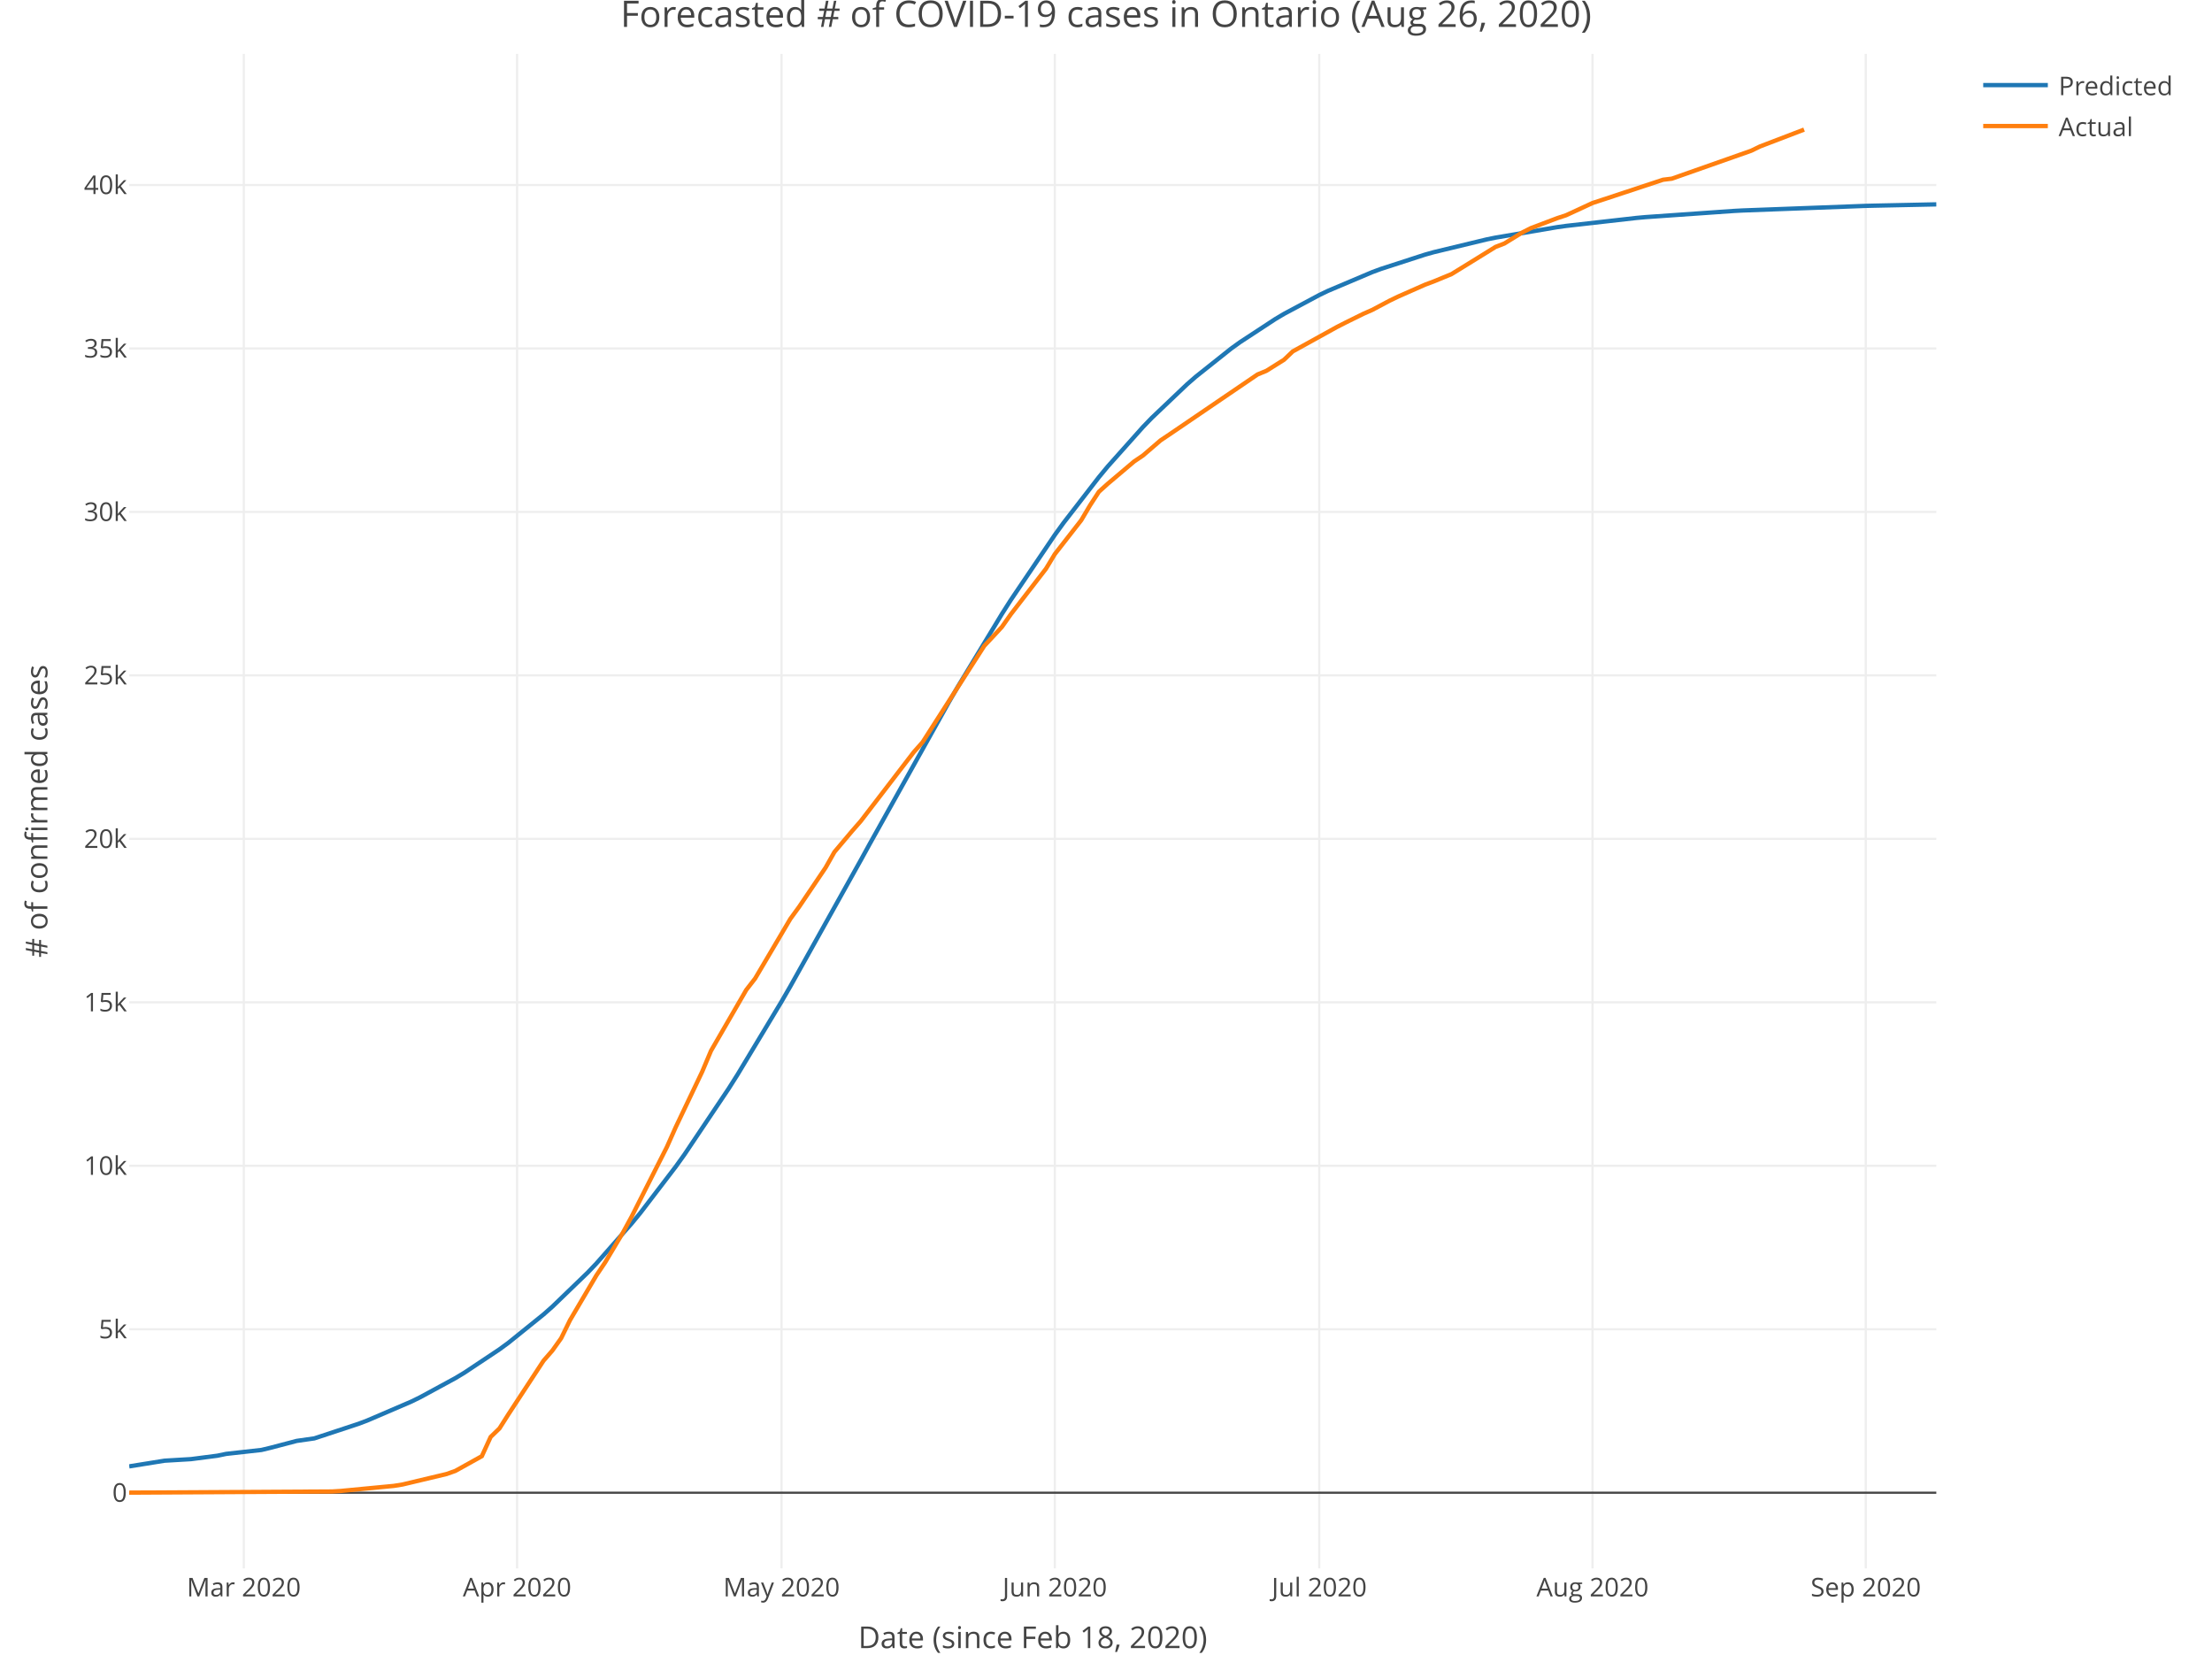
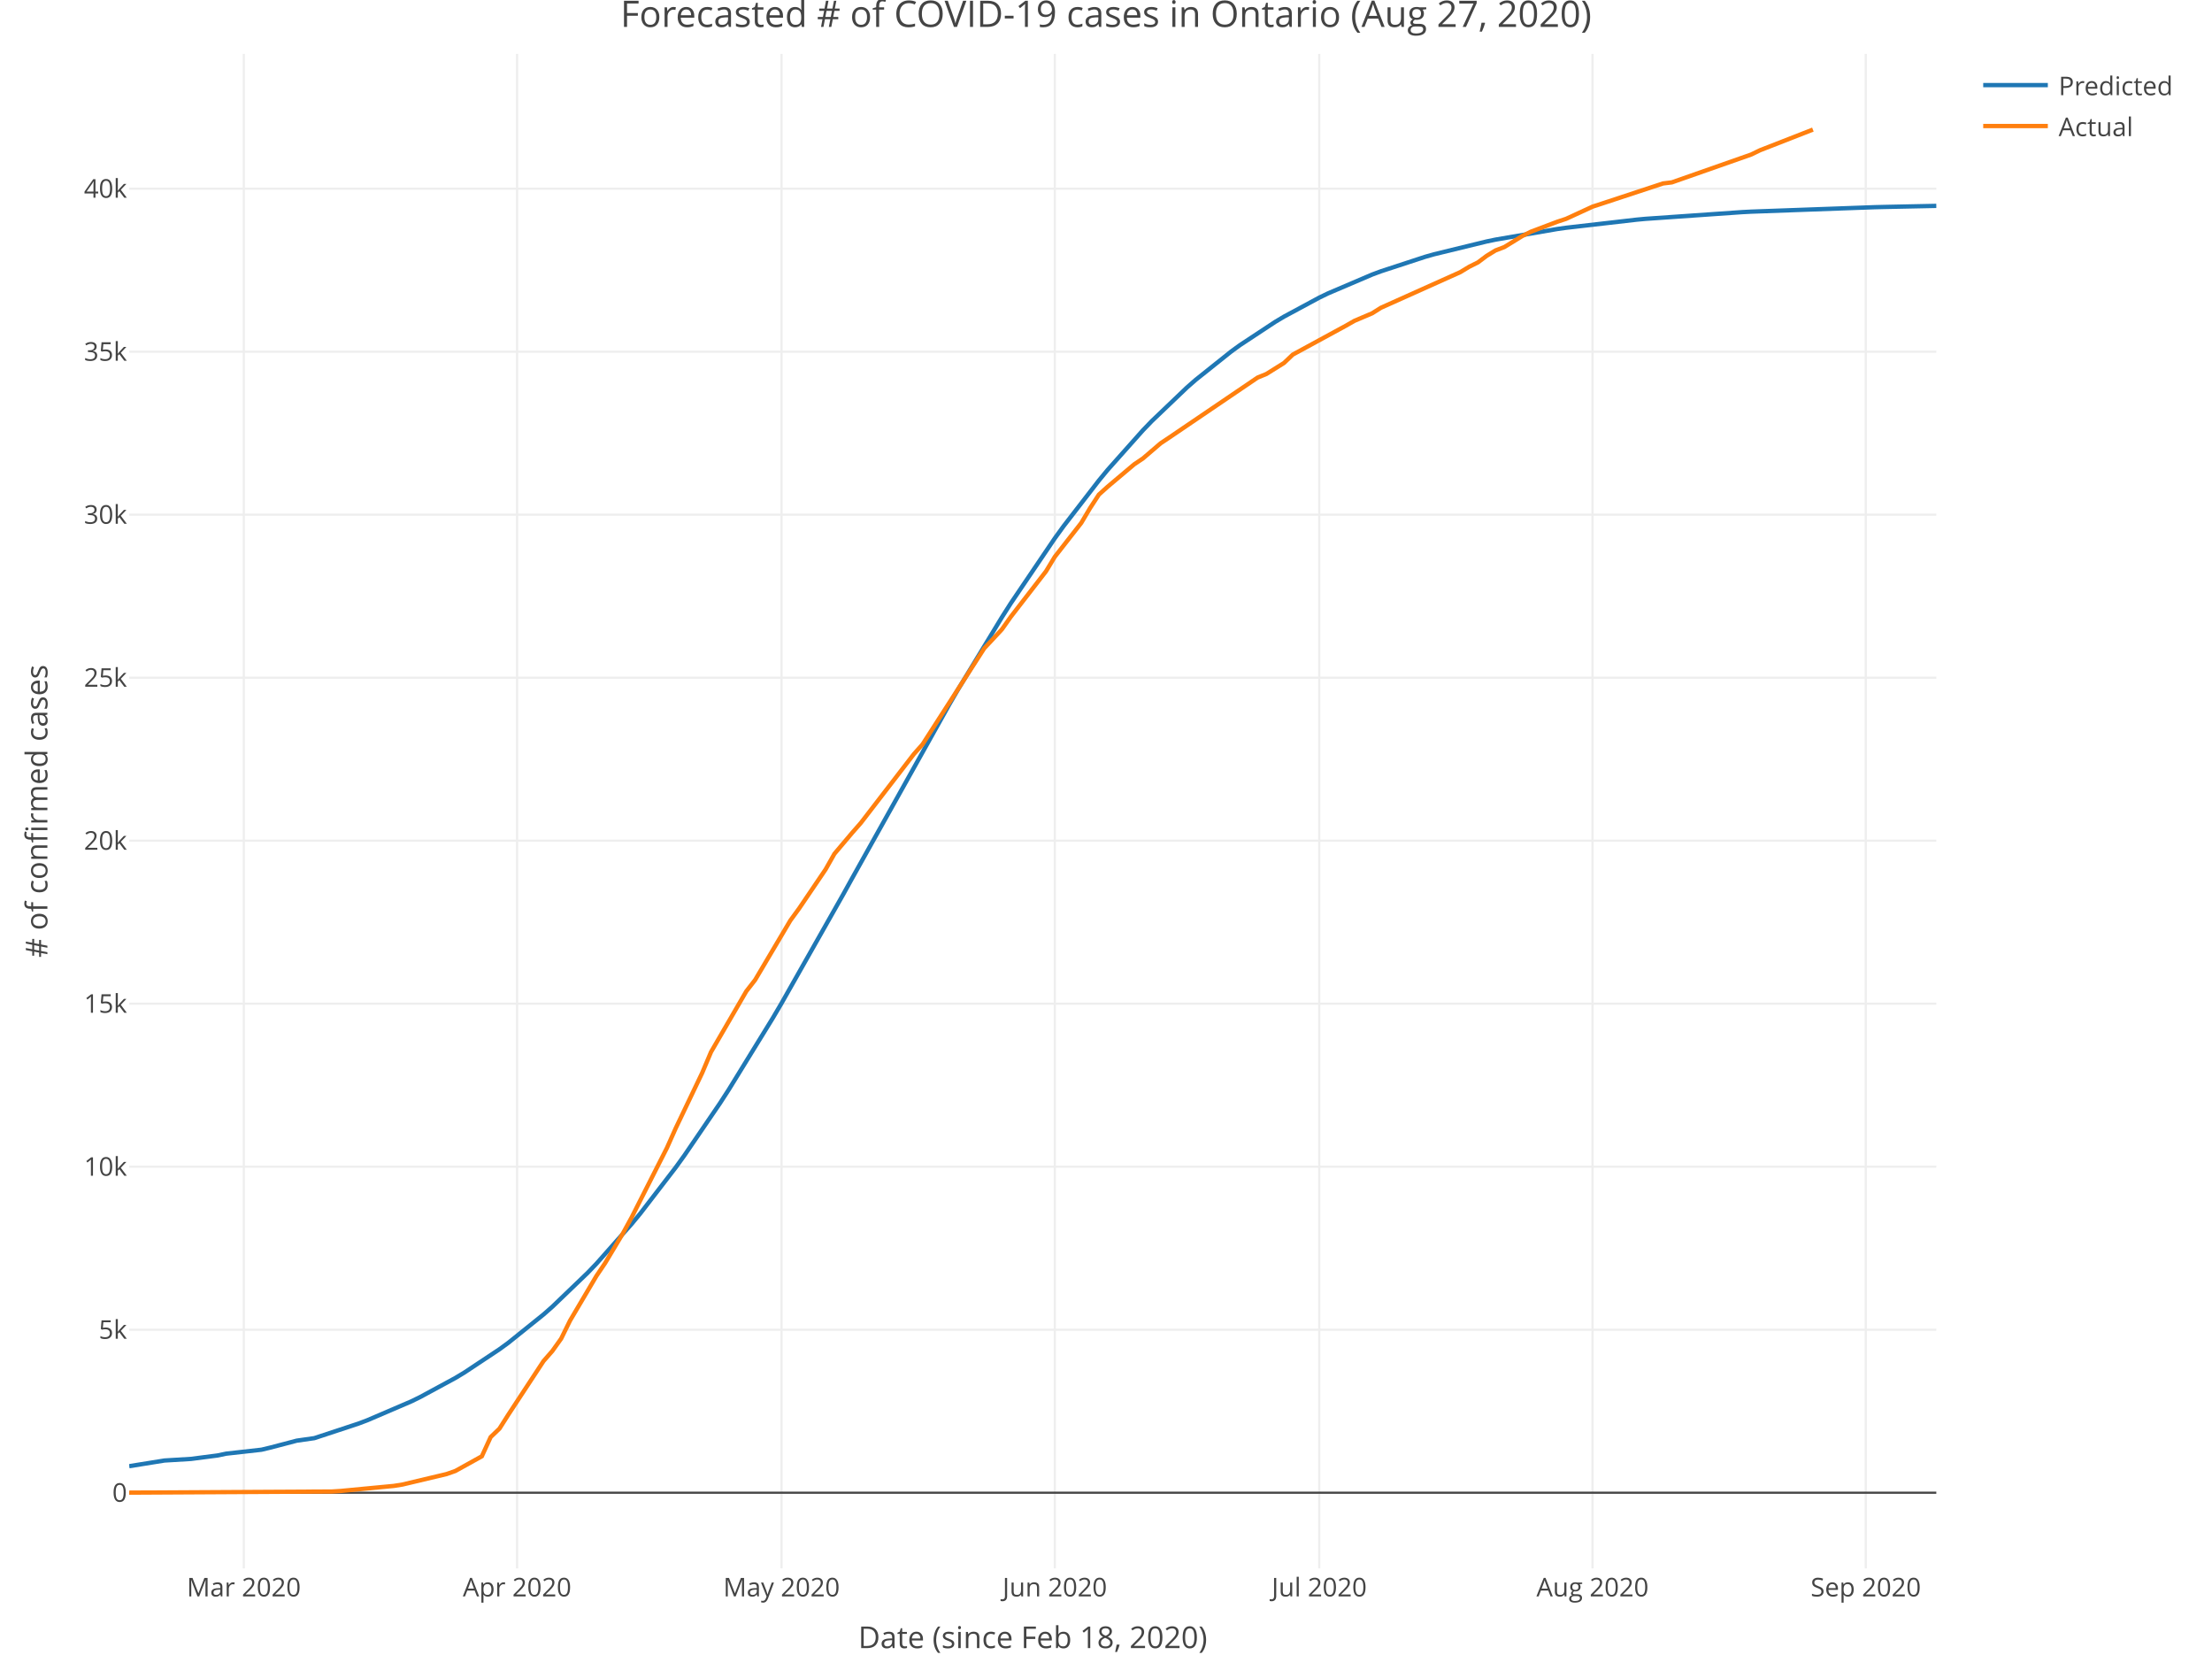
<svg xmlns="http://www.w3.org/2000/svg" class="main-svg" width="1027" height="768" style="" viewBox="0 0 1027 768">
  <rect x="0" y="0" width="1027" height="768" style="fill: rgb(255, 255, 255); fill-opacity: 1;" />
-   <defs id="defs-e4aacf">
+   <defs id="defs-ceb08c">
    <g class="clips">
-       <clipPath id="clipe4aacfxyplot" class="plotclip">
+       <clipPath id="clipceb08cxyplot" class="plotclip">
        <rect width="839" height="703" />
      </clipPath>
-       <clipPath class="axesclip" id="clipe4aacfx">
+       <clipPath class="axesclip" id="clipceb08cx">
        <rect x="60" y="0" width="839" height="768" />
      </clipPath>
-       <clipPath class="axesclip" id="clipe4aacfy">
+       <clipPath class="axesclip" id="clipceb08cy">
        <rect x="0" y="25" width="1027" height="703" />
      </clipPath>
-       <clipPath class="axesclip" id="clipe4aacfxy">
+       <clipPath class="axesclip" id="clipceb08cxy">
        <rect x="60" y="25" width="839" height="703" />
      </clipPath>
    </g>
    <g class="gradients" />
  </defs>
  <g class="bglayer" />
  <g class="layer-below">
    <g class="imagelayer" />
    <g class="shapelayer" />
  </g>
  <g class="cartesianlayer">
    <g class="subplot xy">
      <g class="layer-subplot">
        <g class="shapelayer" />
        <g class="imagelayer" />
      </g>
      <g class="gridlayer">
        <g class="x">
          <path class="xgrid crisp" transform="translate(113.2,0)" d="M0,25v703" style="stroke: rgb(238, 238, 238); stroke-opacity: 1; stroke-width: 1px;" />
          <path class="xgrid crisp" transform="translate(240.08,0)" d="M0,25v703" style="stroke: rgb(238, 238, 238); stroke-opacity: 1; stroke-width: 1px;" />
          <path class="xgrid crisp" transform="translate(362.86,0)" d="M0,25v703" style="stroke: rgb(238, 238, 238); stroke-opacity: 1; stroke-width: 1px;" />
          <path class="xgrid crisp" transform="translate(489.73,0)" d="M0,25v703" style="stroke: rgb(238, 238, 238); stroke-opacity: 1; stroke-width: 1px;" />
          <path class="xgrid crisp" transform="translate(612.51,0)" d="M0,25v703" style="stroke: rgb(238, 238, 238); stroke-opacity: 1; stroke-width: 1px;" />
          <path class="xgrid crisp" transform="translate(739.39,0)" d="M0,25v703" style="stroke: rgb(238, 238, 238); stroke-opacity: 1; stroke-width: 1px;" />
          <path class="xgrid crisp" transform="translate(866.26,0)" d="M0,25v703" style="stroke: rgb(238, 238, 238); stroke-opacity: 1; stroke-width: 1px;" />
        </g>
        <g class="y">
-           <path class="ygrid crisp" transform="translate(0,616.99)" d="M60,0h839" style="stroke: rgb(238, 238, 238); stroke-opacity: 1; stroke-width: 1px;" />
-           <path class="ygrid crisp" transform="translate(0,541.12)" d="M60,0h839" style="stroke: rgb(238, 238, 238); stroke-opacity: 1; stroke-width: 1px;" />
-           <path class="ygrid crisp" transform="translate(0,465.24)" d="M60,0h839" style="stroke: rgb(238, 238, 238); stroke-opacity: 1; stroke-width: 1px;" />
-           <path class="ygrid crisp" transform="translate(0,389.37)" d="M60,0h839" style="stroke: rgb(238, 238, 238); stroke-opacity: 1; stroke-width: 1px;" />
-           <path class="ygrid crisp" transform="translate(0,313.49)" d="M60,0h839" style="stroke: rgb(238, 238, 238); stroke-opacity: 1; stroke-width: 1px;" />
-           <path class="ygrid crisp" transform="translate(0,237.62)" d="M60,0h839" style="stroke: rgb(238, 238, 238); stroke-opacity: 1; stroke-width: 1px;" />
-           <path class="ygrid crisp" transform="translate(0,161.75)" d="M60,0h839" style="stroke: rgb(238, 238, 238); stroke-opacity: 1; stroke-width: 1px;" />
-           <path class="ygrid crisp" transform="translate(0,85.87)" d="M60,0h839" style="stroke: rgb(238, 238, 238); stroke-opacity: 1; stroke-width: 1px;" />
+           <path class="ygrid crisp" transform="translate(0,617.21)" d="M60,0h839" style="stroke: rgb(238, 238, 238); stroke-opacity: 1; stroke-width: 1px;" />
+           <path class="ygrid crisp" transform="translate(0,541.54)" d="M60,0h839" style="stroke: rgb(238, 238, 238); stroke-opacity: 1; stroke-width: 1px;" />
+           <path class="ygrid crisp" transform="translate(0,465.88)" d="M60,0h839" style="stroke: rgb(238, 238, 238); stroke-opacity: 1; stroke-width: 1px;" />
+           <path class="ygrid crisp" transform="translate(0,390.22)" d="M60,0h839" style="stroke: rgb(238, 238, 238); stroke-opacity: 1; stroke-width: 1px;" />
+           <path class="ygrid crisp" transform="translate(0,314.56)" d="M60,0h839" style="stroke: rgb(238, 238, 238); stroke-opacity: 1; stroke-width: 1px;" />
+           <path class="ygrid crisp" transform="translate(0,238.9)" d="M60,0h839" style="stroke: rgb(238, 238, 238); stroke-opacity: 1; stroke-width: 1px;" />
+           <path class="ygrid crisp" transform="translate(0,163.24)" d="M60,0h839" style="stroke: rgb(238, 238, 238); stroke-opacity: 1; stroke-width: 1px;" />
+           <path class="ygrid crisp" transform="translate(0,87.58)" d="M60,0h839" style="stroke: rgb(238, 238, 238); stroke-opacity: 1; stroke-width: 1px;" />
        </g>
      </g>
      <g class="zerolinelayer">
        <path class="yzl zl crisp" transform="translate(0,692.87)" d="M60,0h839" style="stroke: rgb(68, 68, 68); stroke-opacity: 1; stroke-width: 1px;" />
      </g>
      <path class="xlines-below" />
      <path class="ylines-below" />
      <g class="overlines-below" />
      <g class="xaxislayer-below" />
      <g class="yaxislayer-below" />
      <g class="overaxes-below" />
-       <g class="plot" transform="translate(60, 25)" clip-path="url('#clipe4aacfxyplot')">
+       <g class="plot" transform="translate(60, 25)" clip-path="url('#clipceb08cxyplot')">
        <g class="scatterlayer mlayer">
-           <g class="trace scatter trace498e13" style="stroke-miterlimit: 2; opacity: 1;">
+           <g class="trace scatter trace2ef4f6" style="stroke-miterlimit: 2; opacity: 1;">
            <g class="fills" />
            <g class="errorbars" />
            <g class="lines">
-               <path class="js-line" d="M0,655.64L16.37,653.01L28.65,652.28L40.93,650.69L45.02,649.84L61.39,648.02L65.48,647.04L77.76,643.82L85.95,642.65L106.41,635.9L110.5,634.36L130.97,625.57L135.06,623.57L151.43,614.68L155.52,612.22L171.89,601.32L175.99,598.32L192.36,585.12L196.45,581.51L212.82,565.73L216.91,561.44L233.28,542.89L237.38,537.9L253.75,516.5L257.84,510.8L278.3,480.31L282.4,473.84L302.86,439.88L306.95,432.81L339.69,374.18L343.79,366.73L380.62,300.78L384.71,293.74L405.18,259.97L409.27,253.55L429.73,223.3L433.82,217.66L450.2,196.48L454.29,191.54L470.66,173.2L474.75,168.97L491.12,153.4L495.21,149.83L511.59,136.81L515.68,133.86L532.05,123.13L536.14,120.7L552.51,111.95L556.6,109.99L577.07,101.33L581.16,99.82L601.62,93.19L605.72,92.04L630.27,86.12L634.37,85.29L663.01,80.43L667.11,79.86L699.85,76.15L703.94,75.78L744.87,72.92L748.96,72.7L806.26,70.56L810.35,70.46L839,69.86" style="vector-effect: non-scaling-stroke; fill: none; stroke: rgb(31, 119, 180); stroke-opacity: 1; stroke-width: 2px; opacity: 1;" />
+               <path class="js-line" d="M0,655.55L16.37,652.92L28.65,652.18L40.93,650.59L45.02,649.74L61.39,647.91L65.48,646.93L77.76,643.71L85.95,642.54L106.41,635.79L110.5,634.25L130.97,625.47L135.06,623.47L151.43,614.6L155.52,612.14L171.89,601.28L175.99,598.29L192.36,585.13L196.45,581.53L212.82,565.82L216.91,561.56L233.28,543.1L237.38,538.13L253.75,516.85L257.84,511.18L274.21,487.18L278.3,480.86L298.77,447.6L302.86,440.66L331.51,390.11L335.6,382.72L380.62,302.2L384.71,295.18L405.18,261.49L409.27,255.07L429.73,224.86L433.82,219.21L450.2,198.02L454.29,193.07L470.66,174.7L474.75,170.46L491.12,154.83L495.21,151.25L511.59,138.18L515.68,135.2L532.05,124.41L536.14,121.97L552.51,113.15L556.6,111.17L577.07,102.44L581.16,100.92L601.62,94.22L605.72,93.05L630.27,87.07L634.37,86.22L663.01,81.3L667.11,80.72L699.85,76.96L703.94,76.58L748.96,73.45L753.05,73.24L810.35,71.17L814.44,71.07L839,70.56" style="vector-effect: non-scaling-stroke; fill: none; stroke: rgb(31, 119, 180); stroke-opacity: 1; stroke-width: 2px; opacity: 1;" />
            </g>
            <g class="points" />
            <g class="text" />
          </g>
-           <g class="trace scatter traced37673" style="stroke-miterlimit: 2; opacity: 1;">
+           <g class="trace scatter trace957bec" style="stroke-miterlimit: 2; opacity: 1;">
            <g class="fills" />
            <g class="errorbars" />
            <g class="lines">
-               <path class="js-line" d="M0,667.83L94.13,667.3L98.22,667.05L122.78,664.71L126.87,664.06L147.34,659.19L151.43,657.74L163.71,650.91L167.8,641.98L171.89,638.03L175.99,631.57L192.36,606.59L196.45,601.9L200.54,596.15L204.63,587.8L216.91,566.98L221,560.9L229.19,547.18L233.28,539.68L249.65,507.35L253.75,498.15L266.02,472.43L270.12,462.72L286.49,434.46L290.58,429.2L306.95,401.5L311.04,395.89L323.32,377.71L327.41,370.47L335.6,360.76L339.69,356.08L364.25,324.11L368.34,319.5L396.99,274.78L401.08,270.42L405.18,265.99L409.27,260.18L425.64,238.98L429.73,232.21L442.01,216.46L446.1,209.55L450.2,203.26L454.29,199.57L466.57,189.19L470.66,186.43L478.84,179.4L482.94,176.66L523.86,148.81L527.96,147.13L536.14,142L540.23,138.1L560.7,126.79L564.79,124.7L572.98,120.66L577.07,118.87L585.25,114.53L589.35,112.56L601.62,107.15L605.72,105.61L613.9,102.24L618,99.72L634.37,89.6L638.46,88.03L646.64,82.98L650.74,80.9L663.01,76.26L667.11,74.91L679.39,69.23L683.48,67.9L712.13,58.43L716.22,57.93L753.05,44.97L757.15,42.98L777.61,35.15" style="vector-effect: non-scaling-stroke; fill: none; stroke: rgb(255, 127, 14); stroke-opacity: 1; stroke-width: 2px; opacity: 1;" />
+               <path class="js-line" d="M0,667.83L94.13,667.31L98.22,667.05L122.78,664.72L126.87,664.07L147.34,659.21L151.43,657.77L163.71,650.96L167.8,642.05L171.89,638.12L175.99,631.67L192.36,606.76L196.45,602.09L200.54,596.35L204.63,588.03L216.91,567.27L221,561.2L229.19,547.52L233.28,540.04L249.65,507.8L253.75,498.63L266.02,472.98L270.12,463.3L286.49,435.12L290.58,429.87L306.95,402.25L311.04,396.65L323.32,378.53L327.41,371.31L335.6,361.62L339.69,356.96L364.25,325.08L368.34,320.48L396.99,275.89L401.08,271.54L405.18,267.12L409.27,261.33L425.64,240.19L429.73,233.44L442.01,217.73L446.1,210.85L450.2,204.57L454.29,200.89L466.57,190.54L470.66,187.79L478.84,180.78L482.94,178.04L523.86,150.27L527.96,148.59L536.14,143.48L540.23,139.59L564.79,126.23L568.88,123.9L577.07,120.42L581.16,117.85L618,101.32L622.09,98.84L626.18,96.8L630.27,93.73L634.37,91.23L638.46,89.67L646.64,84.63L650.74,82.56L663.01,77.93L667.11,76.58L679.39,70.92L683.48,69.59L712.13,60.15L716.22,59.65L753.05,46.73L757.15,44.74L781.7,35.15" style="vector-effect: non-scaling-stroke; fill: none; stroke: rgb(255, 127, 14); stroke-opacity: 1; stroke-width: 2px; opacity: 1;" />
            </g>
            <g class="points" />
            <g class="text" />
          </g>
        </g>
      </g>
      <g class="overplot" />
      <path class="xlines-above crisp" style="fill: none;" d="M0,0" />
      <path class="ylines-above crisp" style="fill: none;" d="M0,0" />
      <g class="overlines-above" />
      <g class="xaxislayer-above">
        <g class="xtick">
          <text text-anchor="middle" x="0" y="741" transform="translate(113.2,0)" style="font-family: 'Open Sans', verdana, arial, sans-serif; font-size: 12px; fill: rgb(68, 68, 68); fill-opacity: 1; white-space: pre;">Mar 2020</text>
        </g>
        <g class="xtick">
          <text text-anchor="middle" x="0" y="741" transform="translate(240.08,0)" style="font-family: 'Open Sans', verdana, arial, sans-serif; font-size: 12px; fill: rgb(68, 68, 68); fill-opacity: 1; white-space: pre;">Apr 2020</text>
        </g>
        <g class="xtick">
          <text text-anchor="middle" x="0" y="741" transform="translate(362.86,0)" style="font-family: 'Open Sans', verdana, arial, sans-serif; font-size: 12px; fill: rgb(68, 68, 68); fill-opacity: 1; white-space: pre;">May 2020</text>
        </g>
        <g class="xtick">
          <text text-anchor="middle" x="0" y="741" transform="translate(489.73,0)" style="font-family: 'Open Sans', verdana, arial, sans-serif; font-size: 12px; fill: rgb(68, 68, 68); fill-opacity: 1; white-space: pre;">Jun 2020</text>
        </g>
        <g class="xtick">
          <text text-anchor="middle" x="0" y="741" transform="translate(612.51,0)" style="font-family: 'Open Sans', verdana, arial, sans-serif; font-size: 12px; fill: rgb(68, 68, 68); fill-opacity: 1; white-space: pre;">Jul 2020</text>
        </g>
        <g class="xtick">
          <text text-anchor="middle" x="0" y="741" transform="translate(739.39,0)" style="font-family: 'Open Sans', verdana, arial, sans-serif; font-size: 12px; fill: rgb(68, 68, 68); fill-opacity: 1; white-space: pre;">Aug 2020</text>
        </g>
        <g class="xtick">
          <text text-anchor="middle" x="0" y="741" transform="translate(866.26,0)" style="font-family: 'Open Sans', verdana, arial, sans-serif; font-size: 12px; fill: rgb(68, 68, 68); fill-opacity: 1; white-space: pre;">Sep 2020</text>
        </g>
      </g>
      <g class="yaxislayer-above">
        <g class="ytick">
          <text text-anchor="end" x="59" y="4.2" transform="translate(0,692.87)" style="font-family: 'Open Sans', verdana, arial, sans-serif; font-size: 12px; fill: rgb(68, 68, 68); fill-opacity: 1; white-space: pre;">0</text>
        </g>
        <g class="ytick">
-           <text text-anchor="end" x="59" y="4.2" transform="translate(0,616.99)" style="font-family: 'Open Sans', verdana, arial, sans-serif; font-size: 12px; fill: rgb(68, 68, 68); fill-opacity: 1; white-space: pre;">5k</text>
-         </g>
-         <g class="ytick">
-           <text text-anchor="end" x="59" y="4.2" transform="translate(0,541.12)" style="font-family: 'Open Sans', verdana, arial, sans-serif; font-size: 12px; fill: rgb(68, 68, 68); fill-opacity: 1; white-space: pre;">10k</text>
-         </g>
-         <g class="ytick">
-           <text text-anchor="end" x="59" y="4.2" transform="translate(0,465.24)" style="font-family: 'Open Sans', verdana, arial, sans-serif; font-size: 12px; fill: rgb(68, 68, 68); fill-opacity: 1; white-space: pre;">15k</text>
-         </g>
-         <g class="ytick">
-           <text text-anchor="end" x="59" y="4.2" transform="translate(0,389.37)" style="font-family: 'Open Sans', verdana, arial, sans-serif; font-size: 12px; fill: rgb(68, 68, 68); fill-opacity: 1; white-space: pre;">20k</text>
-         </g>
-         <g class="ytick">
-           <text text-anchor="end" x="59" y="4.2" transform="translate(0,313.49)" style="font-family: 'Open Sans', verdana, arial, sans-serif; font-size: 12px; fill: rgb(68, 68, 68); fill-opacity: 1; white-space: pre;">25k</text>
-         </g>
-         <g class="ytick">
-           <text text-anchor="end" x="59" y="4.2" transform="translate(0,237.62)" style="font-family: 'Open Sans', verdana, arial, sans-serif; font-size: 12px; fill: rgb(68, 68, 68); fill-opacity: 1; white-space: pre;">30k</text>
-         </g>
-         <g class="ytick">
-           <text text-anchor="end" x="59" y="4.2" transform="translate(0,161.75)" style="font-family: 'Open Sans', verdana, arial, sans-serif; font-size: 12px; fill: rgb(68, 68, 68); fill-opacity: 1; white-space: pre;">35k</text>
-         </g>
-         <g class="ytick">
-           <text text-anchor="end" x="59" y="4.2" transform="translate(0,85.87)" style="font-family: 'Open Sans', verdana, arial, sans-serif; font-size: 12px; fill: rgb(68, 68, 68); fill-opacity: 1; white-space: pre;">40k</text>
+           <text text-anchor="end" x="59" y="4.2" transform="translate(0,617.21)" style="font-family: 'Open Sans', verdana, arial, sans-serif; font-size: 12px; fill: rgb(68, 68, 68); fill-opacity: 1; white-space: pre;">5k</text>
+         </g>
+         <g class="ytick">
+           <text text-anchor="end" x="59" y="4.2" transform="translate(0,541.54)" style="font-family: 'Open Sans', verdana, arial, sans-serif; font-size: 12px; fill: rgb(68, 68, 68); fill-opacity: 1; white-space: pre;">10k</text>
+         </g>
+         <g class="ytick">
+           <text text-anchor="end" x="59" y="4.2" transform="translate(0,465.88)" style="font-family: 'Open Sans', verdana, arial, sans-serif; font-size: 12px; fill: rgb(68, 68, 68); fill-opacity: 1; white-space: pre;">15k</text>
+         </g>
+         <g class="ytick">
+           <text text-anchor="end" x="59" y="4.2" transform="translate(0,390.22)" style="font-family: 'Open Sans', verdana, arial, sans-serif; font-size: 12px; fill: rgb(68, 68, 68); fill-opacity: 1; white-space: pre;">20k</text>
+         </g>
+         <g class="ytick">
+           <text text-anchor="end" x="59" y="4.2" transform="translate(0,314.56)" style="font-family: 'Open Sans', verdana, arial, sans-serif; font-size: 12px; fill: rgb(68, 68, 68); fill-opacity: 1; white-space: pre;">25k</text>
+         </g>
+         <g class="ytick">
+           <text text-anchor="end" x="59" y="4.2" transform="translate(0,238.9)" style="font-family: 'Open Sans', verdana, arial, sans-serif; font-size: 12px; fill: rgb(68, 68, 68); fill-opacity: 1; white-space: pre;">30k</text>
+         </g>
+         <g class="ytick">
+           <text text-anchor="end" x="59" y="4.2" transform="translate(0,163.24)" style="font-family: 'Open Sans', verdana, arial, sans-serif; font-size: 12px; fill: rgb(68, 68, 68); fill-opacity: 1; white-space: pre;">35k</text>
+         </g>
+         <g class="ytick">
+           <text text-anchor="end" x="59" y="4.2" transform="translate(0,87.58)" style="font-family: 'Open Sans', verdana, arial, sans-serif; font-size: 12px; fill: rgb(68, 68, 68); fill-opacity: 1; white-space: pre;">40k</text>
        </g>
      </g>
      <g class="overaxes-above" />
    </g>
  </g>
  <g class="polarlayer" />
  <g class="ternarylayer" />
  <g class="geolayer" />
  <g class="funnelarealayer" />
  <g class="pielayer" />
  <g class="treemaplayer" />
  <g class="sunburstlayer" />
  <g class="glimages" />
-   <defs id="topdefs-e4aacf">
+   <defs id="topdefs-ceb08c">
    <g class="clips" />
-     <clipPath id="legende4aacf">
+     <clipPath id="legendceb08c">
      <rect width="101" height="48" x="0" y="0" />
    </clipPath>
  </defs>
  <g class="layer-above">
    <g class="imagelayer" />
    <g class="shapelayer" />
  </g>
  <g class="infolayer">
    <g class="legend" pointer-events="all" transform="translate(915.78, 25)">
      <rect class="bg" shape-rendering="crispEdges" style="stroke: rgb(68, 68, 68); stroke-opacity: 1; fill: rgb(255, 255, 255); fill-opacity: 1; stroke-width: 0px;" width="101" height="48" x="0" y="0" />
-       <g class="scrollbox" transform="translate(0, 0)" clip-path="url('#legende4aacf')">
+       <g class="scrollbox" transform="translate(0, 0)" clip-path="url('#legendceb08c')">
        <g class="groups">
          <g class="traces" style="opacity: 1;" transform="translate(0, 14.5)">
            <text class="legendtext user-select-none" text-anchor="start" x="40" y="4.68" style="font-family: 'Open Sans', verdana, arial, sans-serif; font-size: 12px; fill: rgb(68, 68, 68); fill-opacity: 1; white-space: pre;">Predicted</text>
            <g class="layers" style="opacity: 1;">
              <g class="legendfill" />
              <g class="legendlines">
                <path class="js-line" d="M5,0h30" style="fill: none; stroke: rgb(31, 119, 180); stroke-opacity: 1; stroke-width: 2px;" />
              </g>
              <g class="legendsymbols">
                <g class="legendpoints" />
              </g>
            </g>
            <rect class="legendtoggle" pointer-events="all" x="0" y="-9.5" width="95.891" height="19" style="cursor: pointer; fill: rgb(0, 0, 0); fill-opacity: 0;" />
          </g>
          <g class="traces" style="opacity: 1;" transform="translate(0, 33.5)">
            <text class="legendtext user-select-none" text-anchor="start" x="40" y="4.68" style="font-family: 'Open Sans', verdana, arial, sans-serif; font-size: 12px; fill: rgb(68, 68, 68); fill-opacity: 1; white-space: pre;">Actual</text>
            <g class="layers" style="opacity: 1;">
              <g class="legendfill" />
              <g class="legendlines">
                <path class="js-line" d="M5,0h30" style="fill: none; stroke: rgb(255, 127, 14); stroke-opacity: 1; stroke-width: 2px;" />
              </g>
              <g class="legendsymbols">
                <g class="legendpoints" />
              </g>
            </g>
            <rect class="legendtoggle" pointer-events="all" x="0" y="-9.5" width="95.891" height="19" style="cursor: pointer; fill: rgb(0, 0, 0); fill-opacity: 0;" />
          </g>
        </g>
      </g>
      <rect class="scrollbar" rx="20" ry="3" width="0" height="0" style="fill: rgb(128, 139, 164); fill-opacity: 1;" x="0" y="0" />
    </g>
    <g class="g-gtitle">
-       <text class="gtitle" x="513.5" y="12.5" text-anchor="middle" dy="0em" style="font-family: 'Open Sans', verdana, arial, sans-serif; font-size: 17px; fill: rgb(68, 68, 68); opacity: 1; font-weight: normal; white-space: pre;">Forecasted # of COVID-19 cases in Ontario (Aug 26, 2020)</text>
+       <text class="gtitle" x="513.5" y="12.5" text-anchor="middle" dy="0em" style="font-family: 'Open Sans', verdana, arial, sans-serif; font-size: 17px; fill: rgb(68, 68, 68); opacity: 1; font-weight: normal; white-space: pre;">Forecasted # of COVID-19 cases in Ontario (Aug 27, 2020)</text>
    </g>
    <g class="g-xtitle" transform="translate(0,-15)">
      <text class="xtitle" x="479.5" y="780" text-anchor="middle" style="font-family: 'Open Sans', verdana, arial, sans-serif; font-size: 14px; fill: rgb(68, 68, 68); opacity: 1; font-weight: normal; white-space: pre;">Date (since Feb 18, 2020)</text>
    </g>
    <g class="g-ytitle">
      <text class="ytitle" transform="rotate(-90,22,376.5)" x="22" y="376.5" text-anchor="middle" style="font-family: 'Open Sans', verdana, arial, sans-serif; font-size: 14px; fill: rgb(68, 68, 68); opacity: 1; font-weight: normal; white-space: pre;"># of confirmed cases</text>
    </g>
  </g>
</svg>
